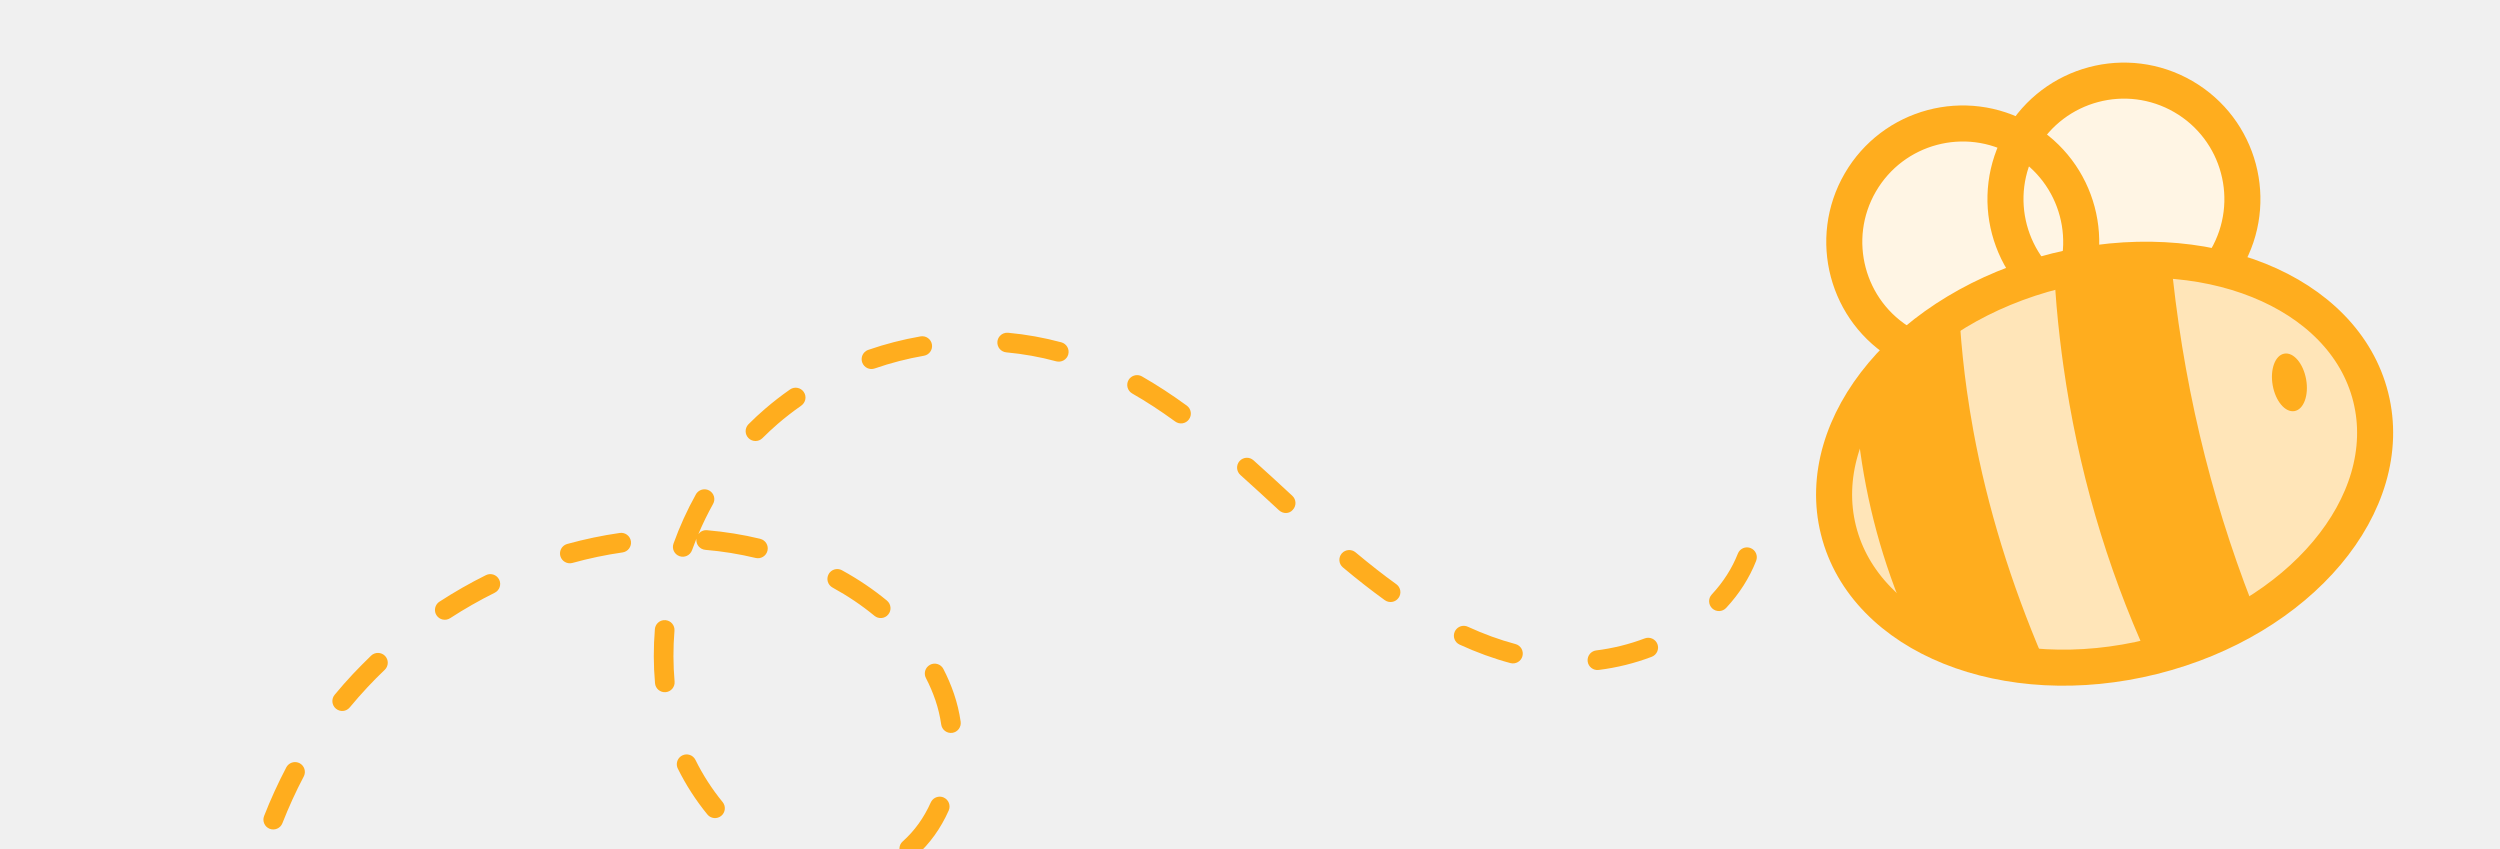
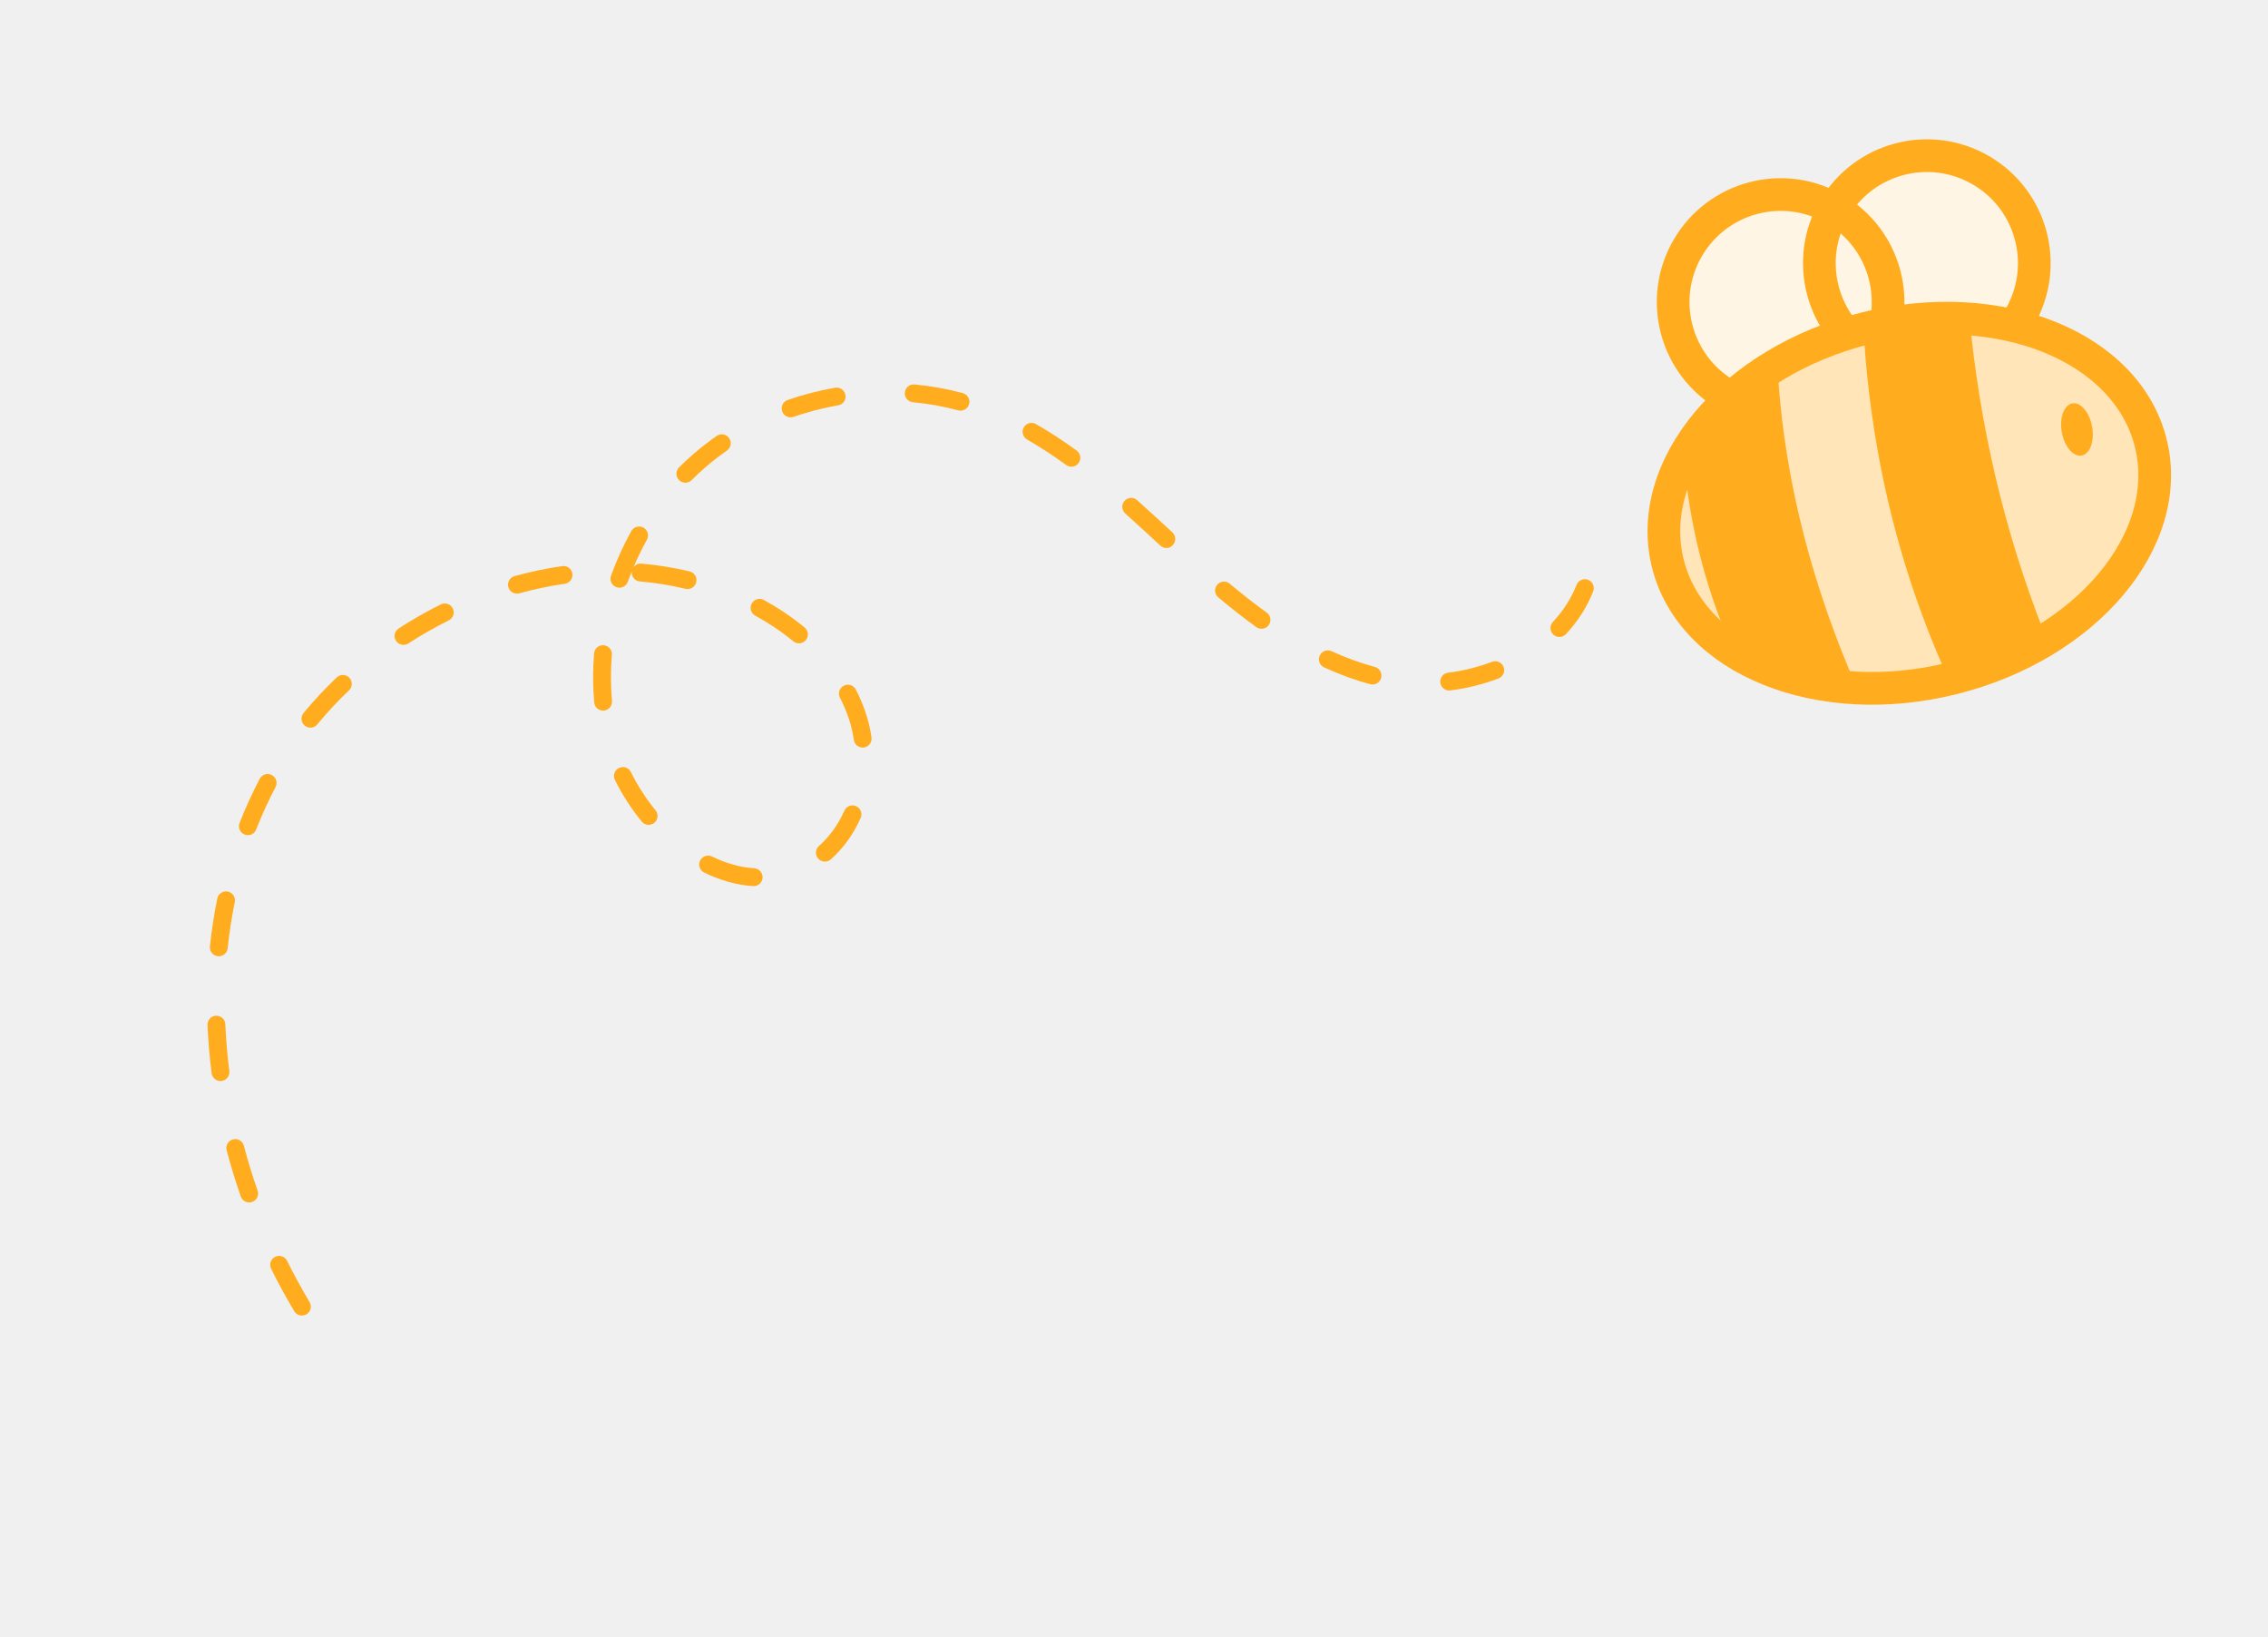
- <svg xmlns="http://www.w3.org/2000/svg" width="165" height="56" viewBox="0 0 165 56" fill="none">
-   <g clip-path="url(#clip0_1094_9016)">
-     <path d="M130.725 22.651C134.436 21.993 136.912 18.452 136.254 14.74C135.596 11.029 132.054 8.554 128.343 9.211C124.632 9.869 122.156 13.411 122.814 17.122C123.472 20.834 127.014 23.309 130.725 22.651Z" fill="#FFF5E4" />
-     <path d="M141.398 20.047C145.29 19.358 147.885 15.644 147.196 11.752C146.506 7.86 142.792 5.265 138.9 5.954C135.008 6.644 132.413 10.358 133.102 14.25C133.792 18.141 137.506 20.737 141.398 20.047Z" fill="#FFF5E4" />
-     <path d="M125.622 22.734C121.887 20.568 120.613 15.785 122.777 12.049C124.943 8.313 129.725 7.04 133.462 9.204C137.197 11.37 138.471 16.152 136.307 19.889" stroke="#FFAD1E" stroke-width="2.379" stroke-linecap="round" stroke-linejoin="round" />
-     <path d="M136.26 19.906C132.524 17.74 131.251 12.957 133.415 9.221C135.581 5.485 140.363 4.211 144.1 6.375C147.835 8.541 149.109 13.324 146.945 17.061" stroke="#FFAD1E" stroke-width="2.379" stroke-linecap="round" stroke-linejoin="round" />
-     <mask id="mask0_1094_9016" style="mask-type:luminance" maskUnits="userSpaceOnUse" x="120" y="17" width="37" height="27">
-       <path d="M141.129 43.091C150.957 41.349 157.927 34.309 156.697 27.366C155.466 20.422 146.501 16.206 136.673 17.948C126.844 19.689 119.874 26.73 121.105 33.673C122.336 40.617 131.301 44.833 141.129 43.091Z" fill="white" />
+ <svg xmlns="http://www.w3.org/2000/svg" width="165" height="119" viewBox="0 0 165 119" fill="none">
+   <g clip-path="url(#clip0_1095_9366)">
+     <path d="M130.725 28.651C134.436 27.993 136.912 24.452 136.254 20.74C135.596 17.029 132.054 14.554 128.343 15.211C124.632 15.869 122.156 19.411 122.814 23.122C123.472 26.834 127.014 29.309 130.725 28.651Z" fill="#FFF5E4" />
+     <path d="M141.398 26.047C145.29 25.358 147.885 21.644 147.196 17.752C146.506 13.86 142.792 11.265 138.9 11.954C135.008 12.644 132.413 16.358 133.102 20.25C133.792 24.141 137.506 26.737 141.398 26.047Z" fill="#FFF5E4" />
+     <path d="M125.623 28.734C121.888 26.568 120.614 21.785 122.778 18.049C124.944 14.313 129.726 13.04 133.463 15.204C137.198 17.369 138.472 22.152 136.308 25.889" stroke="#FFAD1E" stroke-width="2.379" stroke-linecap="round" stroke-linejoin="round" />
+     <path d="M136.26 25.906C132.524 23.74 131.251 18.957 133.415 15.221C135.581 11.485 140.363 10.211 144.1 12.376C147.835 14.541 149.109 19.324 146.945 23.061" stroke="#FFAD1E" stroke-width="2.379" stroke-linecap="round" stroke-linejoin="round" />
+     <mask id="mask0_1095_9366" style="mask-type:luminance" maskUnits="userSpaceOnUse" x="120" y="23" width="37" height="27">
+       <path d="M141.129 49.091C150.957 47.349 157.927 40.309 156.697 33.365C155.466 26.422 146.501 22.206 136.673 23.948C126.844 25.689 119.874 32.73 121.105 39.673C122.336 46.617 131.301 50.833 141.129 49.091Z" fill="white" />
    </mask>
-     <g mask="url(#mask0_1094_9016)">
-       <path d="M142.032 46.243C154.55 44.024 163.316 34.427 161.611 24.808C159.906 15.188 148.376 9.188 135.858 11.407C123.34 13.625 114.574 23.222 116.279 32.842C117.984 42.461 129.514 48.461 142.032 46.243Z" fill="#FFAD1E" />
-       <path d="M120.945 34.112C120.498 32.13 120.821 29.985 121.742 27.862C121.908 27.478 122.098 27.094 122.303 26.712C122.349 26.627 122.394 26.539 122.442 26.453C122.449 26.559 122.453 26.668 122.46 26.774C122.495 27.256 122.537 27.738 122.586 28.216C123.015 32.389 124.023 36.412 125.634 40.283C123.207 38.673 121.498 36.563 120.945 34.112ZM134.85 43.471C132.731 38.515 131.172 33.504 130.241 28.429C130.159 27.984 130.084 27.538 130.011 27.092C129.939 26.651 129.873 26.208 129.81 25.763C129.61 24.327 129.459 22.884 129.361 21.436C129.309 20.679 129.275 19.92 129.254 19.159C129.432 19.033 129.615 18.912 129.797 18.79C131.533 17.624 133.446 16.62 135.477 15.854C135.522 17.194 135.596 18.52 135.705 19.834C135.716 19.948 135.721 20.063 135.731 20.177C135.795 20.899 135.866 21.618 135.95 22.331C135.956 22.386 135.964 22.439 135.97 22.495C136.035 23.048 136.106 23.597 136.184 24.145C137.138 30.917 139.002 37.337 141.768 43.41C139.423 43.736 137.078 43.742 134.85 43.47L134.85 43.471ZM156.808 25.019C158.347 31.842 155.339 37.879 149.16 41.128C146.255 34.045 144.303 26.469 143.407 18.35C143.267 17.082 143.154 15.802 143.065 14.508C143.061 14.446 143.058 14.383 143.053 14.322C143.093 14.321 143.135 14.319 143.175 14.318C144.069 14.313 144.933 14.377 145.767 14.505C151.337 15.356 155.472 19.103 156.806 25.019L156.808 25.019Z" fill="#FFE5B8" />
+     <g mask="url(#mask0_1095_9366)">
+       <path d="M142.033 52.243C154.551 50.024 163.317 40.427 161.612 30.808C159.907 21.188 148.377 15.188 135.859 17.407C123.341 19.625 114.575 29.222 116.28 38.842C117.985 48.461 129.515 54.461 142.033 52.243Z" fill="#FFAD1E" />
+       <path d="M120.945 40.112C120.498 38.13 120.821 35.984 121.742 33.862C121.908 33.478 122.098 33.094 122.303 32.712C122.349 32.627 122.394 32.539 122.442 32.453C122.449 32.559 122.453 32.667 122.46 32.774C122.495 33.256 122.537 33.738 122.586 34.217C123.015 38.389 124.023 42.412 125.634 46.283C123.207 44.673 121.498 42.563 120.945 40.112ZM134.85 49.471C132.731 44.515 131.172 39.504 130.241 34.429C130.159 33.984 130.084 33.538 130.011 33.092C129.939 32.651 129.873 32.208 129.81 31.763C129.61 30.327 129.459 28.884 129.361 27.436C129.309 26.679 129.275 25.92 129.254 25.159C129.432 25.033 129.615 24.912 129.797 24.79C131.533 23.624 133.446 22.62 135.477 21.854C135.522 23.194 135.596 24.52 135.705 25.834C135.716 25.948 135.721 26.063 135.731 26.177C135.795 26.899 135.866 27.618 135.95 28.331C135.956 28.386 135.964 28.439 135.97 28.495C136.035 29.048 136.106 29.597 136.184 30.145C137.138 36.917 139.002 43.337 141.768 49.41C139.423 49.736 137.078 49.742 134.85 49.47L134.85 49.471ZM156.808 31.019C158.347 37.842 155.339 43.879 149.16 47.128C146.255 40.045 144.303 32.469 143.407 24.35C143.267 23.082 143.154 21.802 143.065 20.508C143.061 20.446 143.058 20.384 143.053 20.322C143.093 20.321 143.135 20.319 143.175 20.318C144.069 20.313 144.933 20.377 145.767 20.505C151.337 21.356 155.472 25.103 156.806 31.019L156.808 31.019Z" fill="#FFE5B8" />
    </g>
-     <path d="M142.081 43.329C151.783 40.907 158.225 33.246 156.47 26.218C154.715 19.19 145.428 15.457 135.727 17.879C126.025 20.302 119.583 27.963 121.338 34.991C123.092 42.019 132.38 45.752 142.081 43.329Z" stroke="#FFAD1E" stroke-width="2.379" stroke-linecap="round" stroke-linejoin="round" />
-     <path d="M151.438 27.132C152.047 27.024 152.391 26.087 152.205 25.04C152.019 23.993 151.375 23.232 150.766 23.34C150.156 23.448 149.813 24.384 149.998 25.431C150.184 26.479 150.828 27.24 151.438 27.132Z" fill="#FFAD1E" />
+     <path d="M142.081 49.329C151.783 46.907 158.225 39.246 156.47 32.218C154.715 25.19 145.428 21.457 135.727 23.879C126.025 26.302 119.583 33.963 121.338 40.991C123.092 48.019 132.38 51.752 142.081 49.329Z" stroke="#FFAD1E" stroke-width="2.379" stroke-linecap="round" stroke-linejoin="round" />
+     <path d="M151.438 33.132C152.047 33.024 152.391 32.087 152.205 31.04C152.019 29.993 151.375 29.232 150.766 29.34C150.156 29.448 149.813 30.384 149.998 31.431C150.184 32.479 150.828 33.24 151.438 33.132Z" fill="#FFAD1E" />
  </g>
-   <path d="M32.943 38.252C32.783 37.931 32.394 37.799 32.072 37.959C31.023 38.48 29.99 39.07 29.002 39.712C28.956 39.741 28.917 39.776 28.882 39.813C28.683 40.025 28.646 40.355 28.811 40.61C29.006 40.91 29.409 40.995 29.709 40.8C30.657 40.185 31.647 39.621 32.651 39.122C32.973 38.962 33.104 38.572 32.944 38.251L32.943 38.252ZM47.693 52.935C47.92 53.212 47.879 53.622 47.601 53.848C47.322 54.074 46.913 54.034 46.688 53.756C45.923 52.819 45.266 51.8 44.736 50.727C44.613 50.479 44.666 50.187 44.845 49.996C44.897 49.94 44.959 49.893 45.031 49.858C45.354 49.699 45.742 49.832 45.9 50.153C46.386 51.138 46.988 52.074 47.691 52.933L47.693 52.935ZM41.088 36.46C39.99 36.618 38.876 36.85 37.781 37.154C37.435 37.249 37.078 37.045 36.983 36.701C36.922 36.474 36.987 36.243 37.136 36.083C37.216 35.998 37.318 35.936 37.438 35.901C38.585 35.585 39.753 35.34 40.906 35.175C41.262 35.124 41.59 35.37 41.641 35.725C41.691 36.08 41.445 36.408 41.091 36.46L41.088 36.46ZM62.285 52.637C62.613 52.782 62.76 53.166 62.615 53.494C62.087 54.678 61.362 55.692 60.445 56.504C60.177 56.742 59.768 56.717 59.528 56.449C59.29 56.18 59.309 55.765 59.582 55.531C60.356 54.84 60.977 53.978 61.429 52.965C61.46 52.896 61.501 52.837 61.549 52.785C61.733 52.588 62.028 52.521 62.288 52.636L62.285 52.637ZM25.392 44.209C25.003 44.58 24.626 44.96 24.259 45.352C23.847 45.798 23.461 46.231 23.087 46.685C22.846 46.974 22.449 47.002 22.173 46.774C21.897 46.546 21.856 46.136 22.084 45.86C22.472 45.389 22.88 44.925 23.299 44.479C23.674 44.09 24.084 43.663 24.495 43.271C24.754 43.025 25.166 43.034 25.414 43.292C25.66 43.551 25.653 43.955 25.393 44.21L25.392 44.209ZM54.79 58.449C53.609 58.375 52.412 58.042 51.23 57.462C50.909 57.305 50.774 56.915 50.935 56.593C50.965 56.534 51.001 56.481 51.045 56.435C51.234 56.233 51.541 56.167 51.805 56.297C52.832 56.8 53.865 57.09 54.873 57.152C55.23 57.175 55.502 57.484 55.48 57.842C55.457 58.202 55.148 58.472 54.79 58.449ZM22.523 88.701C22.707 89.009 22.605 89.413 22.298 89.592C21.991 89.775 21.592 89.676 21.407 89.367C20.811 88.37 20.246 87.333 19.726 86.282C19.602 86.032 19.655 85.741 19.834 85.55C19.885 85.495 19.947 85.448 20.018 85.413C20.34 85.253 20.729 85.385 20.889 85.706C21.394 86.725 21.944 87.733 22.522 88.703L22.523 88.701ZM20.047 51.249C19.524 52.241 19.051 53.279 18.638 54.333C18.509 54.665 18.131 54.831 17.797 54.7C17.463 54.569 17.299 54.192 17.43 53.858C17.858 52.761 18.354 51.68 18.896 50.645C18.925 50.593 18.959 50.545 18.998 50.503C19.193 50.296 19.51 50.234 19.775 50.372C20.092 50.539 20.213 50.932 20.048 51.248L20.047 51.249ZM18.744 80.595C18.863 80.934 18.683 81.303 18.344 81.422C18.005 81.54 17.636 81.36 17.516 81.022C17.131 79.916 16.786 78.785 16.491 77.662C16.432 77.438 16.497 77.21 16.644 77.053C16.725 76.967 16.83 76.901 16.952 76.87C17.298 76.779 17.653 76.986 17.744 77.334C18.031 78.425 18.367 79.524 18.742 80.598L18.744 80.595ZM17.082 59.614C16.857 60.707 16.683 61.839 16.564 62.972C16.526 63.327 16.205 63.587 15.851 63.55C15.494 63.512 15.236 63.191 15.272 62.835C15.395 61.659 15.577 60.487 15.811 59.351C15.836 59.228 15.894 59.123 15.973 59.038C16.123 58.879 16.349 58.799 16.578 58.847C16.928 58.919 17.155 59.262 17.083 59.612L17.082 59.614ZM16.686 71.895C16.729 72.251 16.48 72.576 16.123 72.621C15.768 72.667 15.443 72.414 15.398 72.058C15.247 70.89 15.148 69.71 15.097 68.553C15.09 68.372 15.158 68.205 15.273 68.082C15.388 67.959 15.541 67.885 15.718 67.877C16.076 67.861 16.379 68.14 16.395 68.498C16.443 69.62 16.539 70.761 16.685 71.894L16.686 71.895ZM43.393 41.132C43.524 40.993 43.715 40.911 43.921 40.93C44.278 40.959 44.545 41.273 44.515 41.63C44.423 42.751 44.425 43.878 44.523 44.98C44.555 45.337 44.291 45.651 43.934 45.683C43.576 45.714 43.262 45.45 43.231 45.093C43.126 43.919 43.124 42.718 43.222 41.523C43.234 41.37 43.299 41.236 43.395 41.133L43.393 41.132ZM50.175 35.564C50.525 35.648 50.738 36 50.653 36.348C50.568 36.696 50.219 36.909 49.87 36.825C48.795 36.567 47.679 36.384 46.553 36.29C46.195 36.259 45.931 35.945 45.96 35.588C45.961 35.576 45.962 35.567 45.963 35.555C45.861 35.806 45.764 36.06 45.673 36.316C45.551 36.653 45.179 36.829 44.841 36.705C44.504 36.584 44.329 36.212 44.452 35.874C44.856 34.754 45.352 33.661 45.928 32.629C45.954 32.581 45.987 32.538 46.023 32.5C46.222 32.287 46.546 32.229 46.812 32.376C47.126 32.55 47.24 32.946 47.063 33.26C46.706 33.901 46.382 34.566 46.092 35.248C46.225 35.076 46.434 34.974 46.663 34.994C47.854 35.096 49.036 35.286 50.175 35.561L50.175 35.564ZM85.33 33.641C85.092 33.933 84.676 33.92 84.412 33.677C83.569 32.897 82.723 32.115 81.864 31.348C81.597 31.108 81.573 30.698 81.811 30.43L81.823 30.418C82.063 30.161 82.466 30.142 82.729 30.378C83.594 31.15 84.445 31.938 85.293 32.722C85.557 32.967 85.573 33.376 85.33 33.641ZM100.483 43.304C100.391 43.648 100.035 43.856 99.688 43.764C98.581 43.469 97.454 43.058 96.334 42.544C96.007 42.395 95.865 42.011 96.016 41.683C96.046 41.618 96.085 41.56 96.132 41.51C96.317 41.312 96.617 41.244 96.876 41.364C97.928 41.847 98.987 42.232 100.022 42.508C100.369 42.6 100.574 42.956 100.482 43.303L100.483 43.304ZM78.471 27.678C78.26 27.971 77.854 28.033 77.564 27.82C76.588 27.111 75.66 26.505 74.724 25.969C74.414 25.791 74.305 25.394 74.483 25.084C74.507 25.038 74.539 24.998 74.573 24.963C74.773 24.749 75.102 24.691 75.369 24.843C76.346 25.403 77.314 26.033 78.329 26.771C78.619 26.982 78.683 27.388 78.471 27.678ZM109.015 43.348C107.888 43.776 106.71 44.068 105.509 44.217C105.153 44.26 104.829 44.007 104.785 43.653C104.759 43.453 104.829 43.264 104.955 43.129C105.055 43.022 105.192 42.948 105.348 42.928C106.445 42.792 107.523 42.524 108.552 42.135C108.886 42.008 109.262 42.176 109.39 42.51C109.517 42.845 109.349 43.221 109.015 43.348ZM115.905 37.018C115.463 38.141 114.797 39.188 113.925 40.124L113.924 40.125C113.68 40.386 113.269 40.4 113.008 40.156C112.746 39.91 112.73 39.501 112.974 39.238C113.736 38.419 114.315 37.511 114.698 36.54C114.729 36.461 114.773 36.392 114.828 36.333C115.004 36.145 115.285 36.072 115.539 36.173C115.873 36.303 116.036 36.682 115.905 37.016L115.905 37.018ZM92.302 39.463C92.093 39.757 91.688 39.82 91.395 39.61C90.507 38.969 89.603 38.263 88.631 37.449C88.356 37.22 88.32 36.81 88.549 36.535C88.558 36.526 88.566 36.517 88.575 36.508C88.809 36.258 89.2 36.232 89.466 36.454C90.414 37.247 91.294 37.936 92.156 38.557C92.448 38.766 92.514 39.172 92.303 39.464L92.302 39.463ZM61.389 43.872C61.708 43.707 62.099 43.833 62.263 44.151C62.538 44.683 62.774 45.235 62.963 45.791C63.163 46.379 63.313 46.998 63.404 47.632C63.453 47.986 63.209 48.315 62.855 48.368C62.499 48.419 62.171 48.173 62.12 47.817C62.04 47.263 61.91 46.724 61.736 46.212C61.566 45.717 61.357 45.224 61.11 44.749C60.982 44.498 61.03 44.203 61.213 44.008C61.262 43.956 61.321 43.909 61.389 43.875L61.389 43.872ZM58.626 40.555C58.4 40.835 57.987 40.871 57.712 40.642C56.88 39.955 55.949 39.327 54.947 38.778C54.631 38.605 54.517 38.211 54.689 37.896C54.717 37.847 54.748 37.802 54.785 37.763C54.984 37.551 55.306 37.492 55.571 37.638C56.646 38.228 57.644 38.902 58.538 39.64C58.814 39.868 58.855 40.278 58.626 40.555ZM52.884 26.773C52.347 27.146 51.828 27.549 51.339 27.97C50.988 28.274 50.648 28.59 50.321 28.917C50.067 29.171 49.657 29.171 49.403 28.918C49.154 28.669 49.148 28.268 49.387 28.013C49.392 28.008 49.396 28.004 49.401 27.998C49.751 27.647 50.114 27.308 50.493 26.984C51.014 26.535 51.569 26.104 52.143 25.704C52.438 25.499 52.843 25.573 53.047 25.867C53.252 26.162 53.178 26.564 52.884 26.77L52.884 26.773ZM70.507 23.39C70.413 23.735 70.055 23.94 69.709 23.847C68.643 23.557 67.534 23.359 66.415 23.255C66.058 23.223 65.796 22.906 65.828 22.549C65.842 22.4 65.905 22.267 66.001 22.165C66.134 22.023 66.327 21.943 66.534 21.962C67.728 22.072 68.911 22.286 70.048 22.593C70.394 22.687 70.6 23.044 70.505 23.391L70.507 23.39ZM60.979 23.479C59.876 23.672 58.782 23.953 57.731 24.319C57.392 24.438 57.023 24.258 56.905 23.919C56.823 23.683 56.885 23.431 57.045 23.261C57.114 23.187 57.203 23.127 57.305 23.092C58.422 22.704 59.583 22.406 60.757 22.201C61.109 22.14 61.446 22.376 61.507 22.73C61.569 23.082 61.332 23.42 60.978 23.48L60.979 23.479Z" fill="#FFAD1E" />
+   <path d="M32.942 44.252C32.782 43.931 32.393 43.799 32.071 43.959C31.022 44.48 29.989 45.07 29.001 45.712C28.956 45.741 28.916 45.776 28.881 45.813C28.682 46.025 28.645 46.355 28.81 46.61C29.005 46.91 29.407 46.995 29.708 46.8C30.657 46.185 31.646 45.621 32.65 45.122C32.972 44.962 33.103 44.572 32.943 44.251L32.942 44.252ZM47.692 58.935C47.919 59.212 47.878 59.622 47.6 59.848C47.321 60.074 46.913 60.034 46.687 59.756C45.922 58.819 45.265 57.8 44.735 56.727C44.612 56.479 44.665 56.187 44.844 55.996C44.896 55.94 44.958 55.893 45.03 55.858C45.353 55.699 45.741 55.832 45.899 56.153C46.385 57.138 46.987 58.074 47.69 58.933L47.692 58.935ZM41.087 42.46C39.989 42.618 38.875 42.85 37.78 43.154C37.434 43.249 37.077 43.045 36.982 42.701C36.921 42.474 36.986 42.243 37.136 42.083C37.215 41.998 37.317 41.936 37.437 41.901C38.584 41.585 39.752 41.34 40.905 41.175C41.261 41.124 41.589 41.37 41.64 41.725C41.69 42.08 41.444 42.408 41.09 42.46L41.087 42.46ZM62.284 58.637C62.612 58.782 62.759 59.166 62.614 59.494C62.086 60.678 61.361 61.692 60.444 62.504C60.176 62.742 59.767 62.717 59.526 62.449C59.289 62.18 59.309 61.765 59.581 61.531C60.355 60.84 60.976 59.978 61.428 58.965C61.459 58.896 61.5 58.837 61.548 58.785C61.732 58.588 62.026 58.521 62.287 58.636L62.284 58.637ZM25.391 50.209C25.002 50.58 24.625 50.96 24.258 51.352C23.846 51.798 23.46 52.231 23.086 52.685C22.845 52.974 22.448 53.002 22.172 52.774C21.896 52.546 21.855 52.136 22.083 51.86C22.471 51.389 22.879 50.925 23.297 50.479C23.672 50.09 24.083 49.663 24.494 49.271C24.753 49.025 25.165 49.034 25.413 49.292C25.659 49.551 25.652 49.955 25.392 50.21L25.391 50.209ZM54.789 64.449C53.608 64.375 52.411 64.042 51.229 63.462C50.908 63.305 50.773 62.915 50.934 62.593C50.964 62.534 51 62.481 51.044 62.435C51.233 62.233 51.54 62.167 51.804 62.297C52.831 62.8 53.864 63.09 54.871 63.152C55.23 63.175 55.501 63.484 55.479 63.842C55.456 64.202 55.147 64.472 54.789 64.449ZM22.522 94.701C22.706 95.009 22.604 95.413 22.297 95.592C21.99 95.775 21.591 95.676 21.406 95.367C20.81 94.37 20.245 93.333 19.726 92.282C19.601 92.032 19.654 91.741 19.833 91.55C19.884 91.495 19.946 91.448 20.017 91.413C20.339 91.253 20.728 91.385 20.888 91.706C21.393 92.725 21.943 93.733 22.521 94.703L22.522 94.701ZM20.046 57.249C19.523 58.241 19.05 59.279 18.637 60.333C18.508 60.665 18.13 60.831 17.796 60.7C17.462 60.569 17.298 60.192 17.429 59.858C17.858 58.761 18.353 57.68 18.895 56.645C18.924 56.593 18.958 56.545 18.997 56.503C19.192 56.296 19.509 56.234 19.774 56.372C20.091 56.539 20.213 56.932 20.047 57.248L20.046 57.249ZM18.744 86.595C18.862 86.934 18.682 87.303 18.343 87.422C18.004 87.54 17.635 87.36 17.515 87.022C17.13 85.916 16.785 84.785 16.489 83.662C16.431 83.438 16.496 83.21 16.643 83.053C16.724 82.967 16.829 82.901 16.951 82.87C17.297 82.779 17.652 82.986 17.744 83.334C18.03 84.425 18.366 85.524 18.741 86.598L18.744 86.595ZM17.081 65.614C16.856 66.707 16.682 67.838 16.563 68.972C16.525 69.326 16.204 69.587 15.85 69.549C15.493 69.512 15.235 69.191 15.271 68.835C15.394 67.659 15.576 66.487 15.81 65.351C15.835 65.228 15.893 65.123 15.972 65.038C16.122 64.879 16.348 64.799 16.577 64.847C16.927 64.919 17.154 65.262 17.082 65.612L17.081 65.614ZM16.685 77.895C16.728 78.251 16.48 78.576 16.122 78.621C15.767 78.667 15.442 78.414 15.396 78.058C15.246 76.89 15.147 75.71 15.096 74.553C15.089 74.372 15.156 74.205 15.272 74.082C15.387 73.959 15.54 73.885 15.717 73.877C16.075 73.861 16.378 74.14 16.394 74.498C16.442 75.62 16.538 76.761 16.684 77.894L16.685 77.895ZM43.392 47.132C43.523 46.993 43.715 46.911 43.92 46.93C44.277 46.959 44.544 47.273 44.514 47.63C44.422 48.751 44.425 49.878 44.522 50.98C44.554 51.337 44.29 51.651 43.933 51.683C43.575 51.714 43.261 51.45 43.23 51.093C43.125 49.919 43.124 48.718 43.221 47.523C43.233 47.37 43.298 47.236 43.394 47.133L43.392 47.132ZM50.174 41.564C50.524 41.648 50.737 42 50.652 42.348C50.567 42.696 50.218 42.909 49.869 42.825C48.794 42.567 47.678 42.384 46.552 42.29C46.194 42.259 45.93 41.945 45.959 41.588C45.96 41.576 45.961 41.567 45.962 41.555C45.86 41.806 45.763 42.06 45.672 42.316C45.55 42.653 45.178 42.829 44.84 42.705C44.503 42.584 44.328 42.212 44.451 41.874C44.855 40.754 45.352 39.661 45.927 38.629C45.953 38.581 45.986 38.538 46.022 38.5C46.221 38.287 46.545 38.229 46.811 38.376C47.125 38.55 47.239 38.946 47.062 39.26C46.705 39.901 46.381 40.566 46.091 41.248C46.224 41.076 46.432 40.974 46.662 40.994C47.853 41.096 49.035 41.286 50.174 41.561L50.174 41.564ZM85.329 39.641C85.091 39.933 84.675 39.92 84.41 39.677C83.568 38.897 82.722 38.115 81.863 37.348C81.596 37.108 81.572 36.699 81.81 36.43L81.822 36.418C82.062 36.161 82.465 36.142 82.728 36.378C83.593 37.15 84.444 37.938 85.292 38.722C85.556 38.967 85.572 39.376 85.329 39.641ZM100.482 49.304C100.39 49.648 100.034 49.856 99.687 49.764C98.58 49.469 97.453 49.058 96.333 48.544C96.006 48.395 95.864 48.011 96.015 47.683C96.045 47.618 96.084 47.56 96.131 47.51C96.317 47.312 96.616 47.244 96.875 47.364C97.927 47.847 98.986 48.232 100.021 48.508C100.368 48.6 100.573 48.956 100.481 49.303L100.482 49.304ZM78.469 33.678C78.259 33.971 77.853 34.033 77.563 33.82C76.587 33.111 75.659 32.505 74.723 31.969C74.413 31.791 74.304 31.394 74.482 31.084C74.507 31.038 74.538 30.998 74.572 30.963C74.772 30.749 75.101 30.691 75.368 30.843C76.345 31.403 77.313 32.033 78.328 32.771C78.618 32.982 78.682 33.388 78.469 33.678ZM109.014 49.348C107.887 49.776 106.709 50.068 105.508 50.217C105.152 50.26 104.828 50.007 104.784 49.653C104.759 49.453 104.828 49.264 104.954 49.129C105.054 49.022 105.191 48.948 105.347 48.928C106.444 48.792 107.522 48.524 108.551 48.135C108.885 48.008 109.261 48.176 109.389 48.51C109.516 48.845 109.348 49.221 109.014 49.348ZM115.904 43.018C115.462 44.141 114.796 45.188 113.924 46.124L113.923 46.125C113.679 46.386 113.268 46.4 113.007 46.156C112.745 45.91 112.729 45.501 112.973 45.238C113.735 44.419 114.314 43.511 114.697 42.54C114.728 42.461 114.772 42.392 114.827 42.333C115.003 42.145 115.284 42.072 115.538 42.173C115.872 42.303 116.035 42.682 115.904 43.016L115.904 43.018ZM92.301 45.463C92.092 45.757 91.687 45.82 91.394 45.61C90.506 44.969 89.602 44.263 88.63 43.449C88.355 43.22 88.319 42.81 88.549 42.535C88.558 42.526 88.565 42.517 88.574 42.508C88.808 42.258 89.199 42.232 89.465 42.454C90.413 43.247 91.293 43.936 92.156 44.557C92.447 44.766 92.513 45.172 92.303 45.464L92.301 45.463ZM61.388 49.872C61.707 49.707 62.098 49.833 62.262 50.151C62.537 50.683 62.773 51.235 62.962 51.791C63.162 52.379 63.312 52.998 63.403 53.632C63.453 53.986 63.208 54.315 62.854 54.368C62.498 54.419 62.17 54.173 62.119 53.817C62.039 53.263 61.909 52.724 61.735 52.212C61.565 51.717 61.356 51.224 61.109 50.749C60.981 50.498 61.029 50.203 61.212 50.008C61.261 49.956 61.32 49.909 61.388 49.875L61.388 49.872ZM58.625 46.555C58.399 46.835 57.986 46.871 57.711 46.642C56.879 45.955 55.948 45.327 54.946 44.778C54.63 44.605 54.516 44.211 54.688 43.896C54.716 43.847 54.747 43.802 54.784 43.763C54.983 43.551 55.305 43.492 55.57 43.638C56.645 44.228 57.643 44.902 58.537 45.64C58.813 45.868 58.854 46.278 58.625 46.555ZM52.883 32.773C52.346 33.146 51.828 33.549 51.339 33.97C50.987 34.274 50.647 34.59 50.32 34.917C50.066 35.171 49.656 35.171 49.402 34.918C49.153 34.669 49.147 34.269 49.386 34.013C49.391 34.008 49.395 34.004 49.4 33.998C49.75 33.647 50.113 33.309 50.492 32.984C51.013 32.535 51.568 32.104 52.142 31.704C52.437 31.499 52.842 31.573 53.046 31.867C53.251 32.162 53.177 32.564 52.883 32.77L52.883 32.773ZM70.506 29.39C70.412 29.735 70.054 29.94 69.708 29.847C68.642 29.557 67.533 29.359 66.413 29.255C66.057 29.223 65.795 28.906 65.827 28.549C65.841 28.4 65.904 28.267 66 28.165C66.133 28.023 66.326 27.943 66.533 27.962C67.727 28.072 68.91 28.286 70.047 28.593C70.393 28.687 70.599 29.044 70.504 29.391L70.506 29.39ZM60.978 29.479C59.875 29.672 58.781 29.953 57.73 30.319C57.391 30.438 57.022 30.258 56.904 29.919C56.822 29.683 56.884 29.431 57.044 29.261C57.113 29.187 57.202 29.127 57.304 29.092C58.421 28.704 59.582 28.406 60.756 28.201C61.108 28.14 61.445 28.376 61.506 28.73C61.568 29.082 61.331 29.42 60.977 29.48L60.978 29.479Z" fill="#FFAD1E" />
  <defs>
-     <clipPath id="clip0_1094_9016">
-       <rect width="46.038" height="41.982" fill="white" transform="translate(112.041 8.92188) rotate(-10.05)" />
+     <clipPath id="clip0_1095_9366">
+       <rect width="46.038" height="41.982" fill="white" transform="translate(112.041 14.9219) rotate(-10.05)" />
    </clipPath>
  </defs>
</svg>
